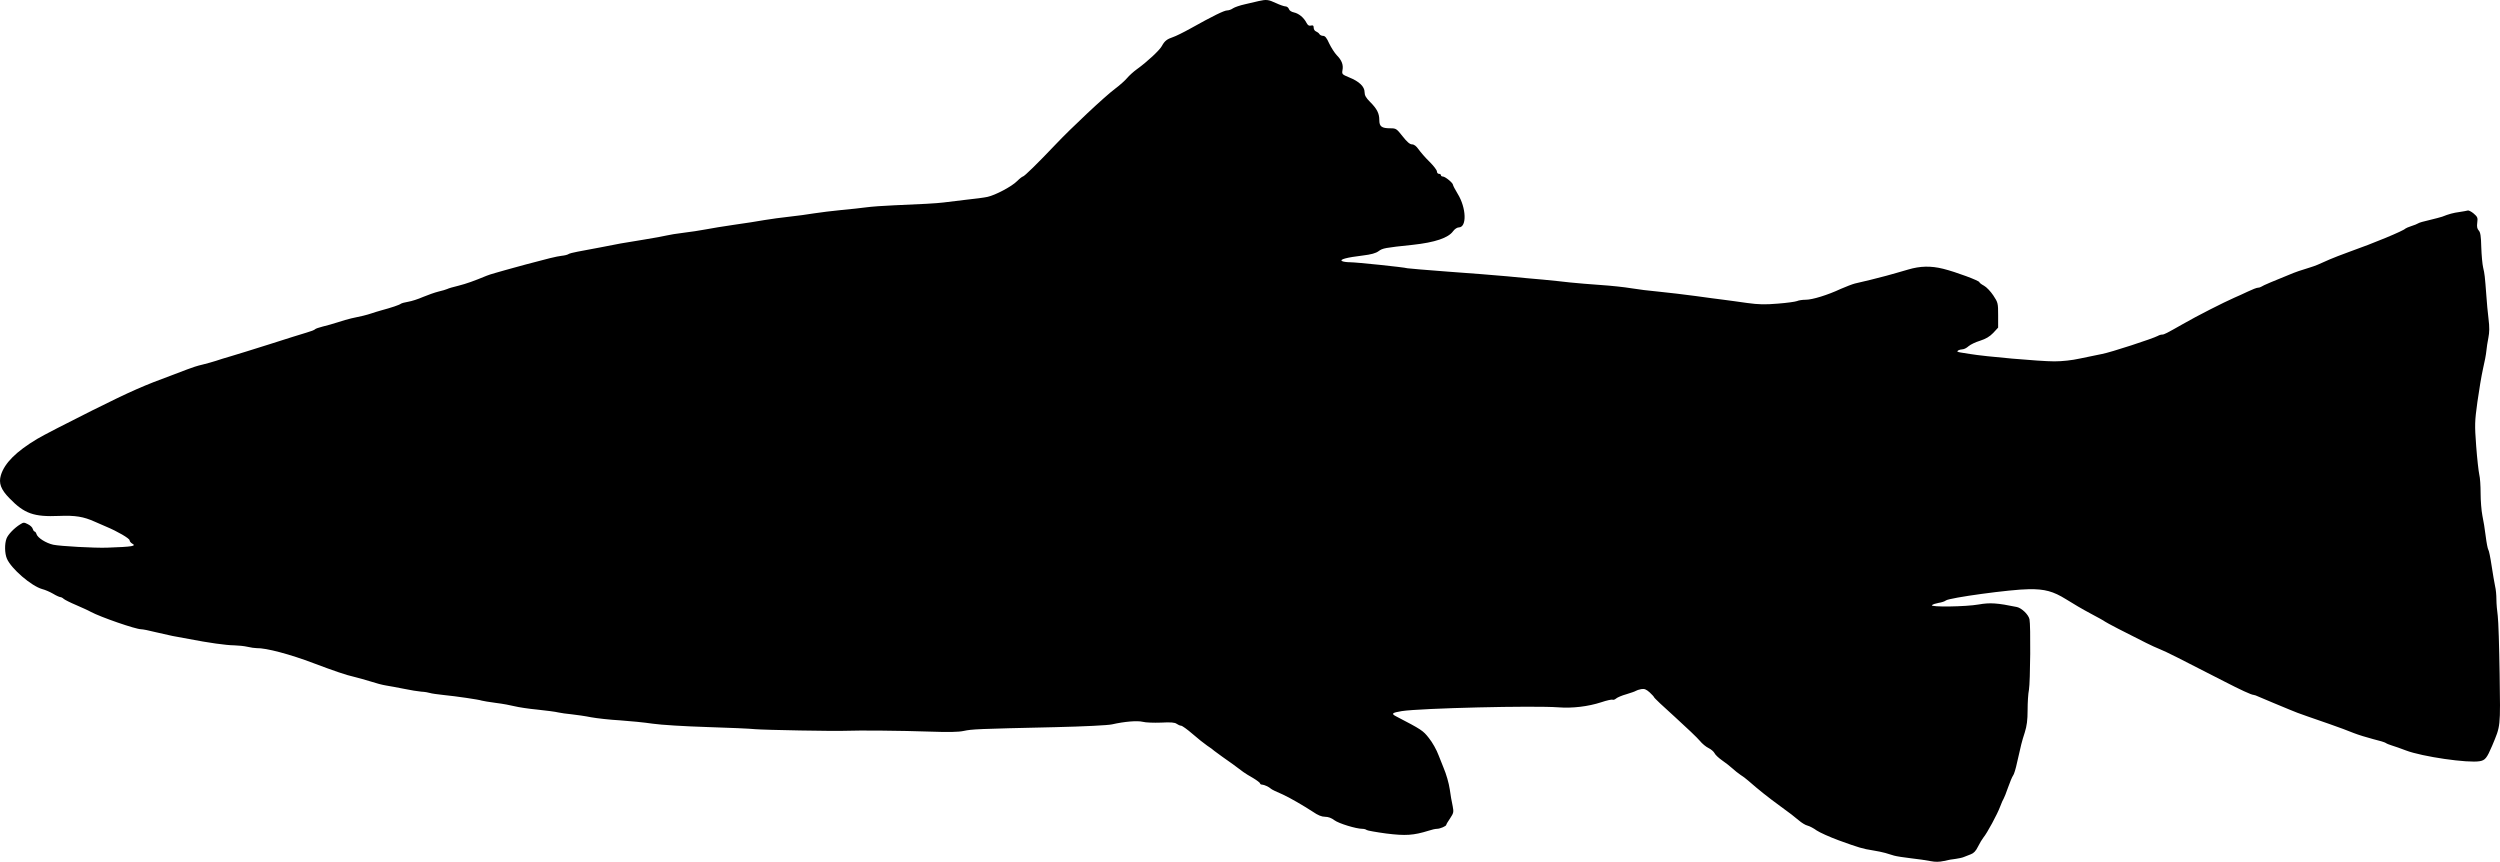
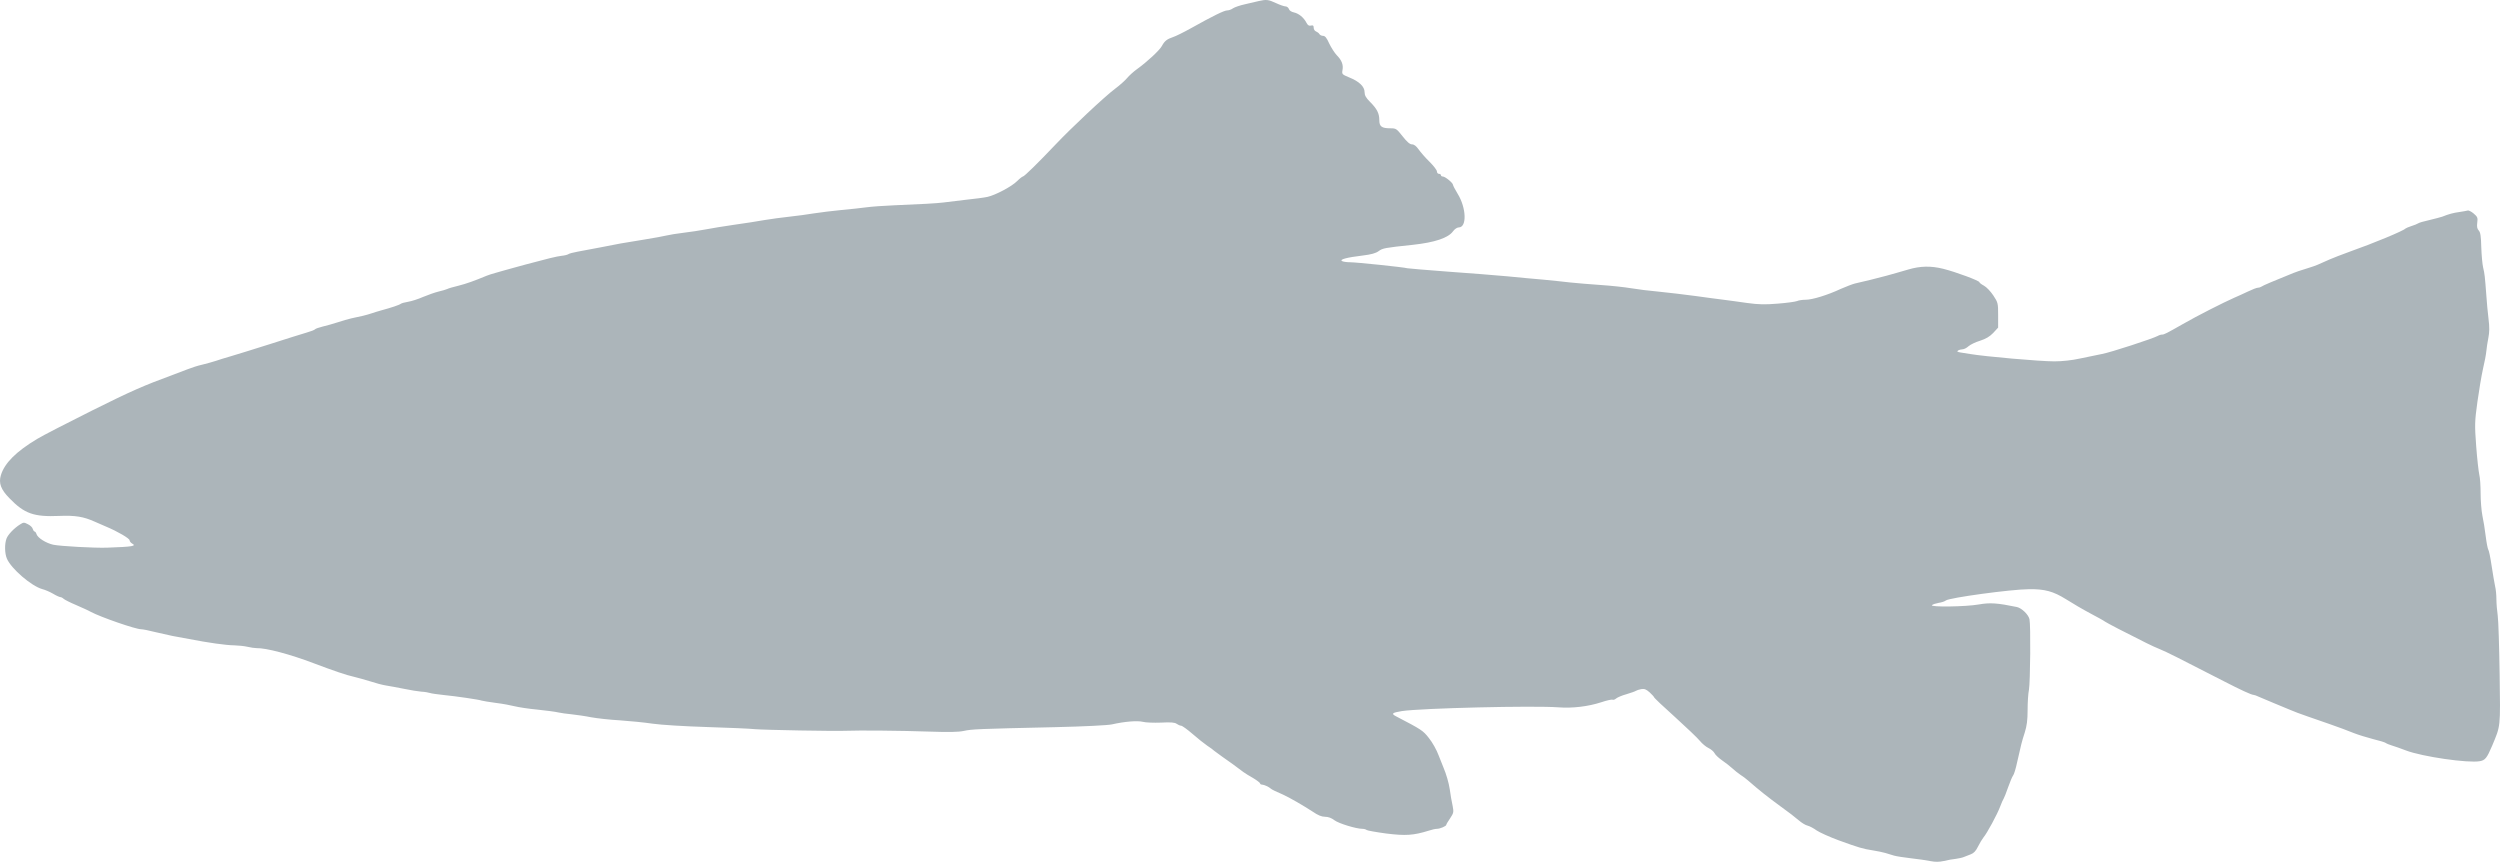
<svg xmlns="http://www.w3.org/2000/svg" version="1.0" width="1866.438pt" height="643.396pt" viewBox="0 0 1866.438 643.396" preserveAspectRatio="xMidYMid meet" id="svg6">
  <defs id="defs10" />
-   <g transform="matrix(0.1,0,0,-0.1,-24.23986,876.7832)" fill="#000000" stroke="none" id="g4">
+   <g transform="matrix(0.1,0,0,-0.1,-24.23986,876.7832)" fill="#ACB5BA" stroke="none" id="g4">
    <path d="m 9640,8760 c -19,-5 -65,-15 -103,-24 -37,-8 -77,-22 -89,-30 -12,-9 -32,-16 -44,-16 -22,0 -106,-41 -274,-135 -52,-29 -111,-58 -130,-64 -45,-15 -63,-29 -83,-66 -16,-31 -109,-118 -187,-174 -25,-18 -57,-47 -73,-66 -15,-18 -55,-54 -90,-80 -74,-55 -327,-292 -447,-419 -129,-136 -231,-236 -241,-236 -4,0 -24,-15 -43,-34 -39,-40 -162,-105 -221,-118 -22,-5 -96,-15 -165,-22 -69,-8 -143,-17 -165,-20 -46,-6 -169,-13 -370,-21 -77,-3 -169,-10 -205,-15 -36,-5 -119,-14 -185,-20 -66,-6 -158,-18 -205,-25 -47,-8 -130,-19 -185,-25 -55,-6 -138,-17 -185,-25 -47,-9 -148,-24 -225,-35 -77,-11 -174,-27 -215,-35 -41,-8 -115,-19 -165,-25 -49,-6 -106,-15 -125,-20 -19,-5 -96,-19 -170,-31 -74,-12 -153,-25 -175,-29 -22,-4 -89,-17 -150,-29 -60,-11 -137,-26 -170,-32 -33,-6 -64,-14 -70,-19 -5,-4 -28,-10 -50,-12 -36,-4 -109,-22 -265,-64 -30,-8 -73,-20 -95,-26 -22,-6 -51,-14 -65,-18 -14,-4 -45,-13 -70,-20 -25,-7 -54,-16 -65,-21 -94,-39 -150,-59 -209,-74 -38,-9 -76,-20 -85,-25 -9,-4 -38,-13 -65,-19 -28,-7 -79,-25 -115,-40 -36,-16 -86,-32 -111,-36 -25,-4 -50,-11 -55,-15 -11,-9 -71,-29 -145,-49 -25,-7 -58,-17 -75,-23 -32,-11 -84,-24 -150,-37 -22,-5 -67,-18 -100,-29 -33,-11 -84,-25 -113,-32 -28,-7 -54,-16 -57,-20 -3,-5 -31,-16 -63,-25 -31,-9 -156,-48 -277,-87 -121,-38 -251,-79 -290,-90 -38,-11 -88,-26 -110,-34 -22,-7 -67,-20 -100,-28 -33,-7 -85,-24 -115,-36 -30,-12 -77,-30 -105,-40 -218,-80 -310,-120 -605,-267 -184,-92 -369,-187 -410,-212 -157,-94 -244,-181 -271,-271 -18,-59 0,-107 64,-172 111,-115 182,-140 370,-132 121,5 183,-5 267,-43 19,-9 58,-26 85,-37 84,-35 175,-88 175,-102 0,-7 8,-17 17,-23 37,-20 11,-25 -187,-32 -93,-3 -347,11 -400,22 -54,12 -116,51 -125,79 -3,11 -10,20 -15,20 -4,0 -10,9 -13,19 -2,11 -19,27 -36,35 -29,15 -33,15 -58,-1 -44,-27 -91,-76 -102,-106 -15,-39 -14,-111 3,-150 32,-75 182,-204 263,-227 21,-5 58,-21 82,-35 23,-14 48,-25 54,-25 6,0 18,-6 26,-14 9,-7 50,-28 91,-45 41,-18 91,-40 110,-51 75,-40 335,-130 376,-130 12,0 59,-9 105,-21 46,-11 104,-24 129,-29 25,-4 81,-15 125,-23 137,-27 279,-47 335,-47 30,-1 75,-5 100,-11 25,-6 55,-10 68,-10 71,2 251,-46 427,-113 145,-55 248,-90 300,-101 33,-8 89,-24 125,-35 36,-12 88,-26 115,-30 28,-4 88,-16 135,-25 47,-10 104,-19 128,-21 24,-1 53,-6 65,-10 11,-4 57,-10 102,-15 92,-9 263,-34 285,-42 8,-3 56,-10 105,-17 50,-6 113,-18 140,-25 28,-7 104,-19 170,-25 66,-7 136,-16 155,-21 19,-4 64,-11 100,-14 36,-4 101,-13 145,-22 44,-8 141,-19 215,-23 74,-5 185,-16 245,-25 61,-9 241,-20 405,-25 162,-5 324,-12 360,-16 66,-6 599,-16 680,-12 91,4 421,1 618,-6 148,-5 218,-4 260,5 61,13 98,15 682,28 216,5 396,14 425,21 92,21 188,29 229,19 21,-6 83,-8 137,-6 73,4 103,1 116,-9 10,-7 25,-14 33,-14 8,0 47,-28 85,-61 39,-34 88,-73 110,-88 22,-14 46,-32 53,-39 8,-6 35,-26 60,-44 44,-30 113,-80 157,-114 11,-8 44,-29 73,-45 28,-17 52,-35 52,-40 0,-5 7,-9 15,-9 14,0 53,-18 65,-30 6,-6 38,-22 90,-44 47,-21 154,-83 223,-128 39,-27 67,-38 92,-38 24,0 48,-9 70,-26 32,-24 162,-64 209,-64 12,0 26,-4 32,-9 5,-4 71,-16 146,-26 144,-18 203,-14 316,21 23,8 51,14 62,14 23,0 70,20 70,30 0,4 13,26 29,49 26,39 27,47 19,89 -5,26 -11,54 -12,62 -1,8 -6,38 -10,65 -7,47 -26,113 -46,160 -5,11 -21,53 -37,93 -15,41 -47,98 -73,130 -44,56 -53,62 -247,163 -36,19 -27,26 45,38 144,22 986,42 1170,28 102,-8 221,6 319,38 41,14 79,22 85,19 5,-3 17,1 26,9 9,8 44,23 77,32 33,10 65,21 70,25 6,4 24,10 40,13 24,4 37,-1 63,-24 17,-16 32,-32 33,-36 0,-5 70,-71 156,-148 85,-77 169,-157 186,-178 17,-21 46,-45 65,-54 19,-9 38,-26 44,-37 5,-12 30,-36 56,-54 26,-18 61,-45 77,-60 17,-16 44,-37 60,-48 17,-10 44,-31 60,-45 75,-66 148,-124 240,-191 55,-39 117,-87 137,-105 21,-18 50,-36 65,-39 16,-4 46,-20 68,-36 22,-15 97,-49 165,-74 152,-55 178,-63 255,-75 33,-5 74,-14 92,-19 18,-6 48,-14 66,-20 17,-5 75,-14 127,-20 52,-6 118,-15 145,-21 36,-7 64,-7 100,1 28,7 68,14 90,16 22,3 49,9 60,14 11,4 34,13 51,20 22,8 38,25 54,58 13,26 31,56 40,67 26,30 105,176 125,231 10,27 22,54 26,59 4,6 19,43 33,84 14,40 31,80 37,88 7,7 21,53 31,101 29,129 34,151 57,222 15,48 21,91 21,166 0,56 4,124 10,152 10,56 14,481 4,527 -8,35 -58,83 -94,91 -146,30 -200,34 -285,19 -95,-17 -365,-21 -349,-5 6,6 28,13 50,17 21,3 46,11 54,18 25,20 484,83 619,84 119,2 183,-16 278,-75 47,-30 129,-78 182,-106 53,-28 102,-55 109,-61 12,-9 152,-82 307,-159 33,-17 80,-38 105,-48 41,-16 144,-68 475,-238 124,-64 206,-102 222,-102 5,0 23,-6 39,-14 16,-7 65,-28 109,-46 44,-18 99,-41 123,-51 24,-11 83,-33 130,-49 48,-16 123,-42 167,-58 44,-16 89,-32 100,-36 11,-4 47,-18 80,-31 33,-13 98,-33 144,-45 46,-11 89,-24 95,-29 6,-5 27,-13 46,-19 19,-6 67,-22 105,-37 120,-46 464,-96 551,-80 40,7 53,23 92,115 64,153 62,131 56,536 -3,203 -9,398 -14,434 -5,36 -10,91 -10,122 0,32 -4,77 -10,100 -5,24 -17,93 -26,153 -9,61 -20,115 -25,120 -4,6 -13,51 -19,100 -6,50 -17,119 -25,155 -7,36 -13,110 -13,165 0,55 -4,118 -10,140 -5,22 -16,118 -23,212 -12,161 -11,183 9,330 12,87 31,199 42,248 12,50 23,109 25,133 2,24 9,68 15,98 8,40 9,79 1,142 -6,48 -13,125 -16,172 -11,147 -13,164 -24,210 -6,25 -12,93 -14,152 -2,82 -6,111 -19,125 -12,13 -15,29 -11,59 5,36 2,43 -27,68 -18,15 -38,25 -45,22 -7,-2 -34,-7 -61,-11 -45,-6 -79,-15 -129,-35 -11,-4 -54,-15 -95,-25 -41,-9 -79,-20 -85,-25 -5,-4 -28,-13 -50,-20 -22,-7 -42,-16 -45,-19 -13,-16 -239,-110 -415,-172 -60,-22 -128,-48 -150,-58 -76,-35 -110,-49 -150,-61 -77,-24 -100,-32 -120,-40 -141,-57 -232,-95 -239,-102 -6,-4 -17,-8 -26,-8 -9,0 -43,-13 -76,-29 -32,-15 -77,-36 -99,-45 -84,-37 -279,-136 -385,-197 -125,-71 -141,-79 -155,-79 -9,0 -23,-4 -33,-10 -37,-20 -351,-123 -417,-135 -38,-8 -113,-23 -165,-34 -58,-13 -132,-21 -190,-21 -110,0 -517,36 -630,55 -19,3 -50,8 -69,11 -26,4 -31,8 -20,15 8,5 23,9 33,9 11,0 31,10 45,23 15,13 53,31 86,41 43,14 71,30 98,58 l 37,40 v 92 c 0,90 -1,95 -36,148 -20,30 -51,63 -70,73 -19,10 -34,22 -34,26 0,11 -174,76 -270,100 -92,23 -172,21 -260,-5 -25,-7 -65,-19 -90,-26 -25,-7 -58,-17 -75,-21 -41,-12 -193,-49 -235,-58 -19,-5 -66,-23 -105,-40 -98,-46 -212,-81 -262,-81 -23,0 -52,-4 -65,-10 -13,-5 -77,-14 -143,-19 -96,-8 -142,-7 -230,5 -60,9 -139,19 -175,24 -36,4 -130,17 -210,28 -80,11 -201,25 -270,32 -69,6 -164,18 -211,26 -47,8 -148,19 -225,24 -76,5 -179,14 -229,19 -49,6 -139,15 -200,21 -60,5 -182,16 -270,25 -88,8 -288,24 -445,35 -157,12 -292,23 -300,25 -26,8 -382,45 -429,45 -25,0 -52,4 -60,9 -19,12 37,27 154,41 65,8 98,17 120,33 30,22 45,25 255,47 166,18 266,52 301,102 12,16 30,28 42,28 62,0 57,146 -8,251 -19,31 -35,62 -35,67 0,14 -58,62 -76,62 -8,0 -14,5 -14,10 0,6 -7,10 -15,10 -8,0 -15,8 -15,18 0,10 -25,42 -55,72 -31,30 -67,72 -82,93 -17,24 -33,37 -49,37 -16,0 -37,18 -70,60 -45,57 -49,60 -91,60 -65,0 -83,13 -83,61 0,50 -17,84 -69,136 -31,31 -41,49 -41,73 0,41 -40,80 -115,110 -53,22 -55,24 -50,54 8,40 -6,75 -43,112 -16,17 -41,56 -56,87 -18,41 -31,57 -45,57 -11,0 -24,6 -28,13 -4,8 -16,16 -25,20 -10,3 -18,16 -18,28 0,16 -5,20 -20,16 -15,-4 -24,2 -34,21 -20,39 -57,69 -93,77 -19,4 -35,14 -38,26 -4,10 -15,19 -25,19 -10,0 -42,11 -72,25 -56,26 -71,28 -128,15 z" id="path2" />
  </g>
</svg>
